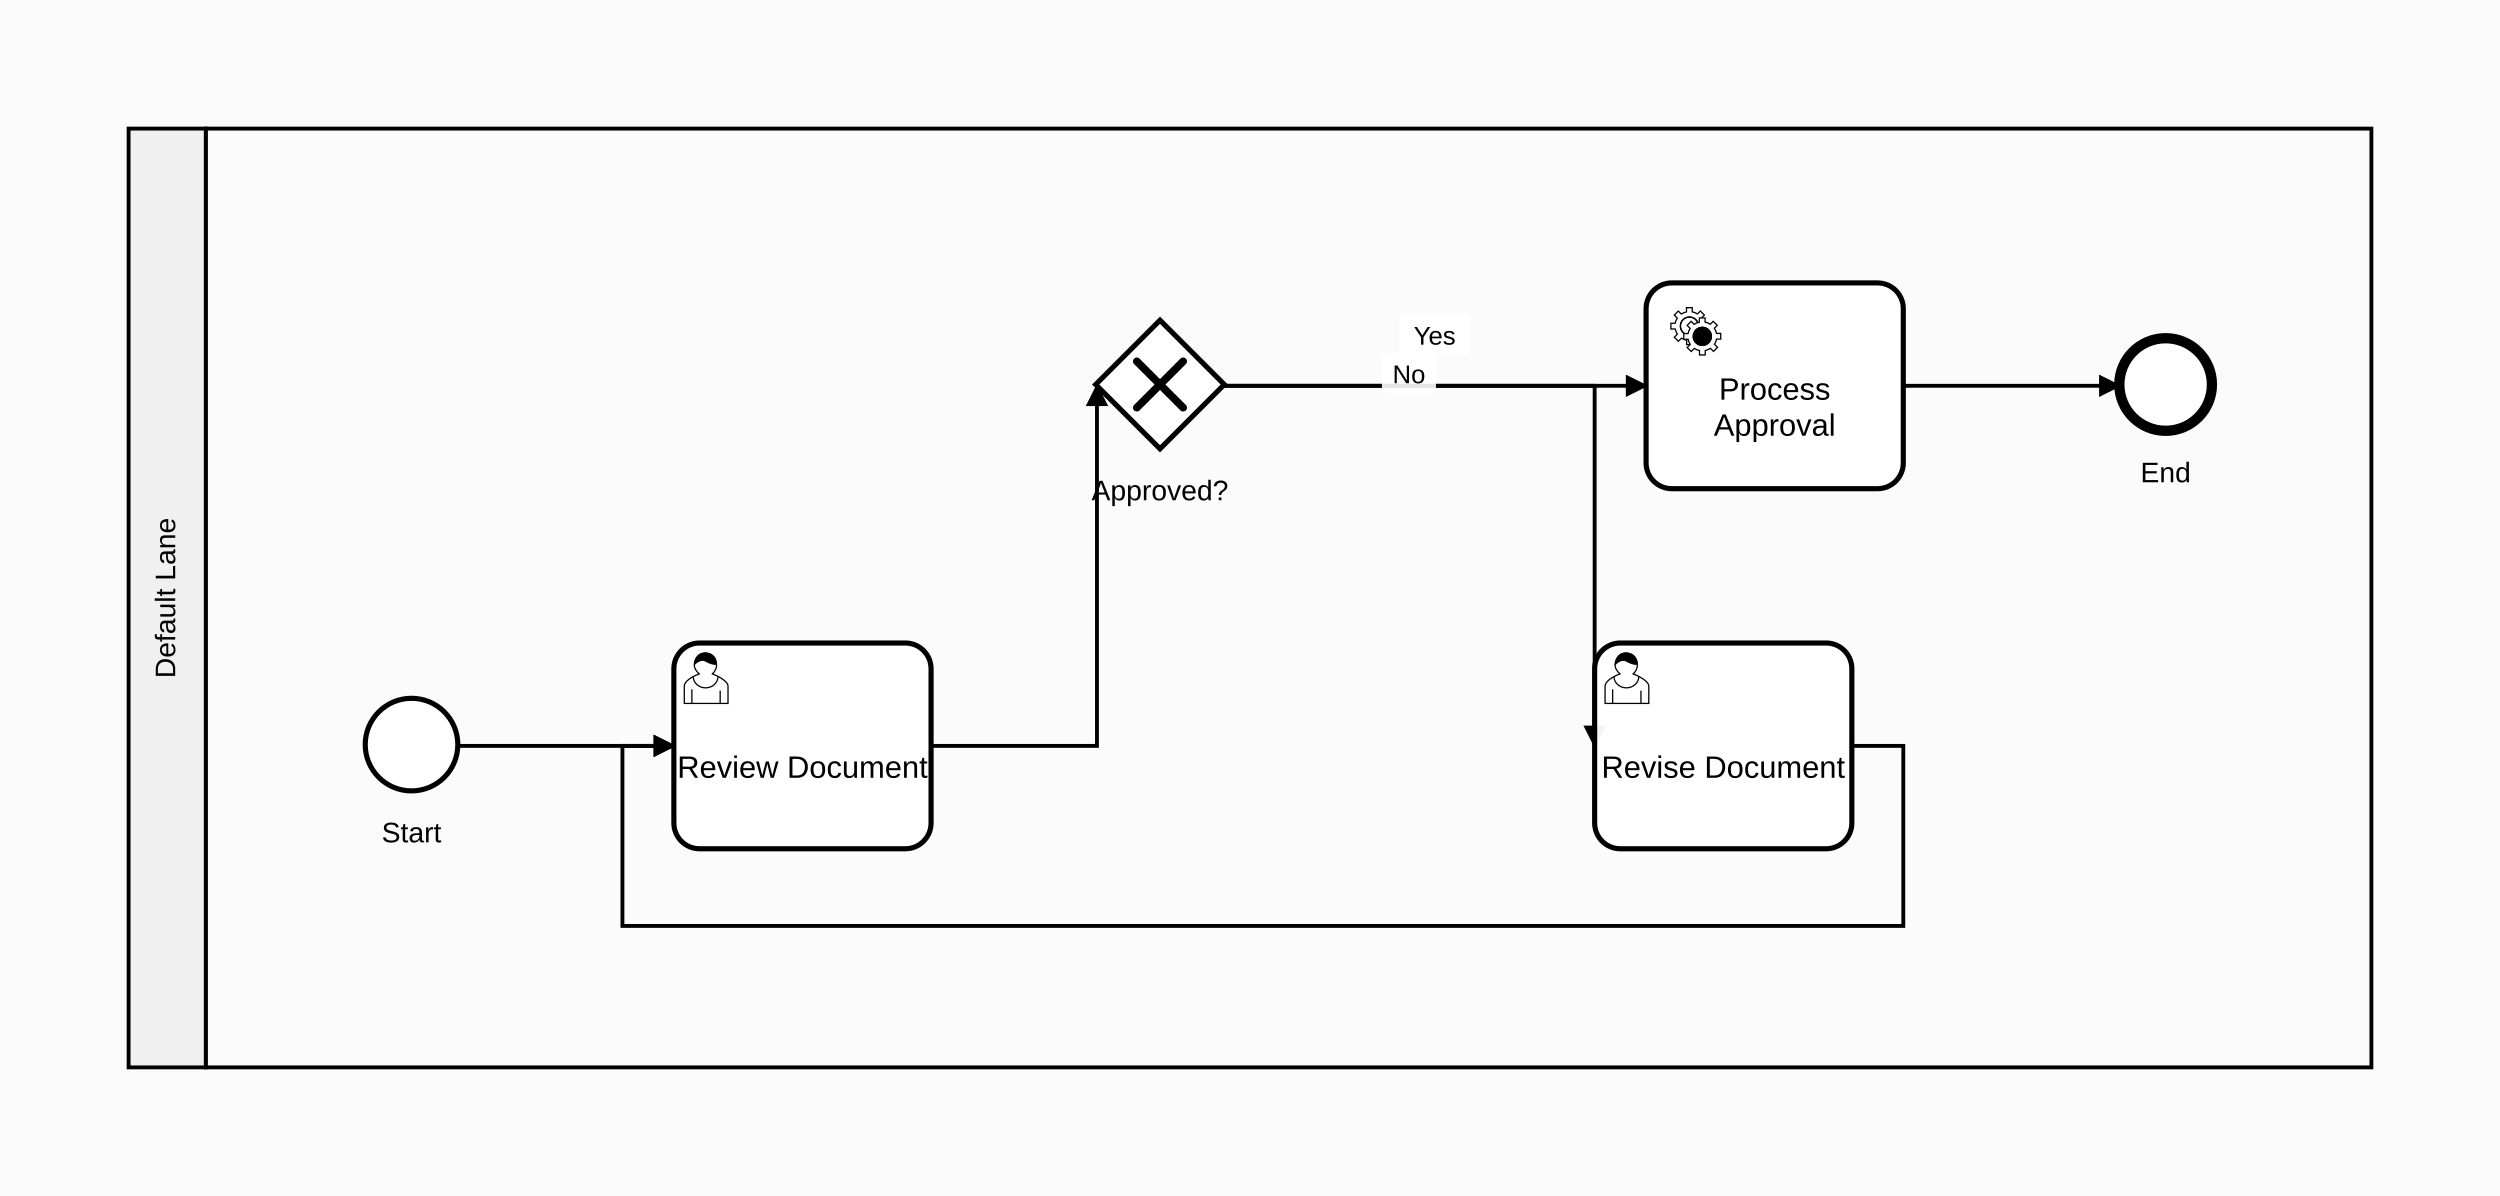
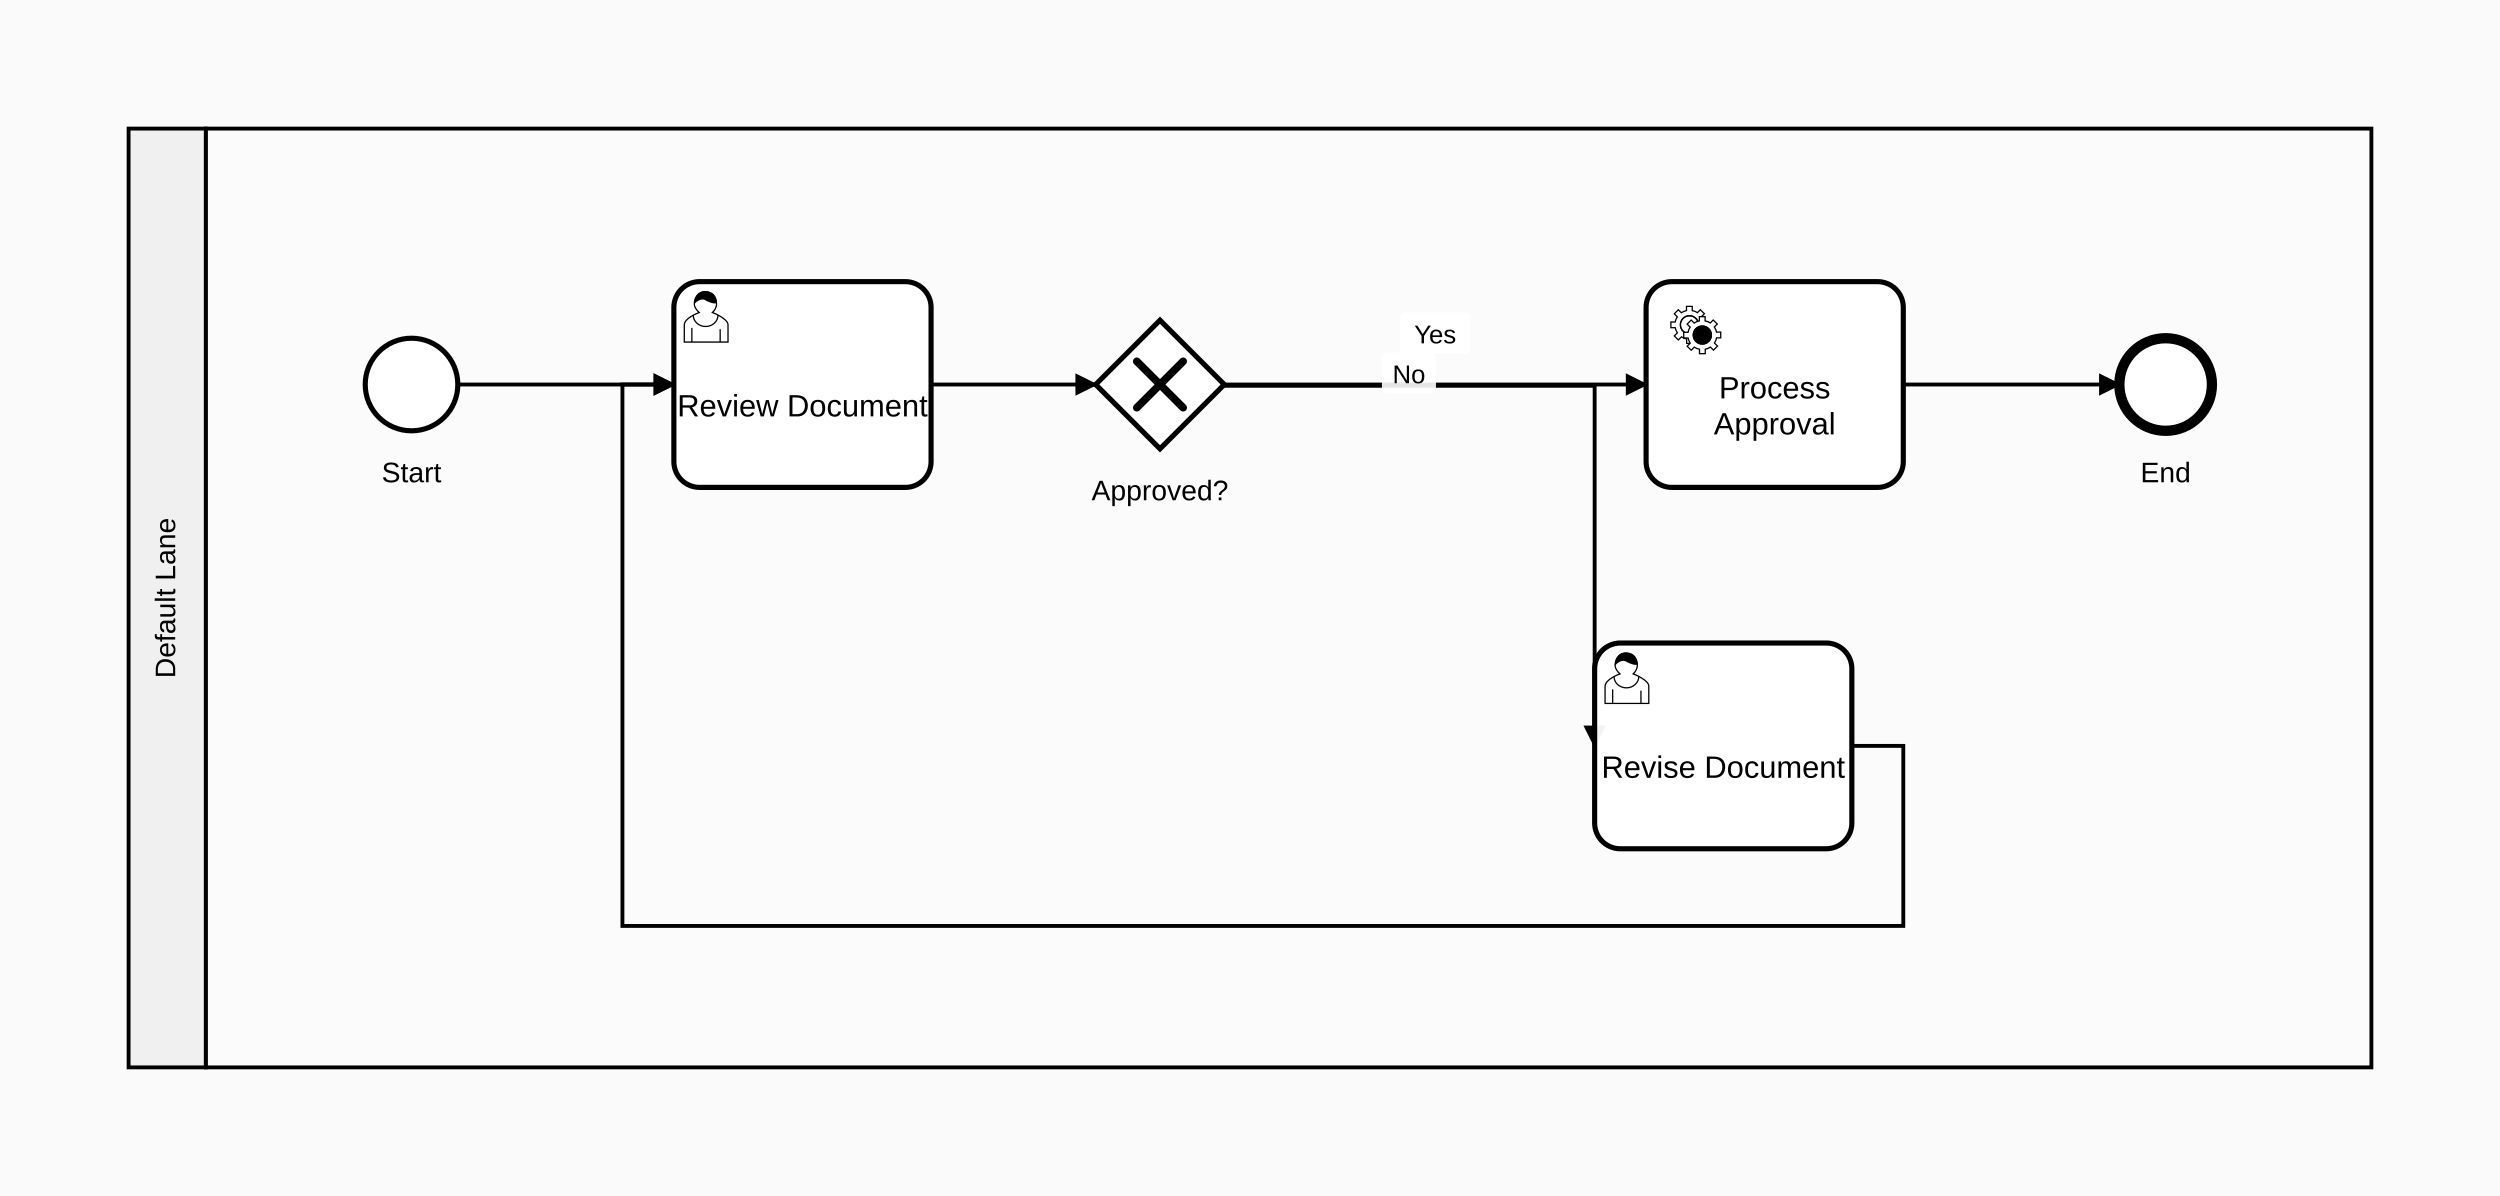
<svg xmlns="http://www.w3.org/2000/svg" width="972" height="465" viewBox="0 0 972 465" font-family="Arial, sans-serif">
  <defs>
    <marker id="seq-end" viewBox="0 0 20 20" refX="11" refY="10" markerWidth="10" markerHeight="10" orient="auto">
      <path d="M 1 5 L 11 10 L 1 15 Z" fill="#000000" stroke="#000000" stroke-width="1" />
    </marker>
    <marker id="seq-default-src" viewBox="0 0 20 20" refX="6" refY="10" markerWidth="10" markerHeight="10" orient="auto">
      <path d="M 6 3 L 10 17" stroke="#000000" stroke-width="1.5" />
    </marker>
    <marker id="seq-conditional-src" viewBox="0 0 20 20" refX="1" refY="10" markerWidth="12" markerHeight="12" orient="auto">
      <path d="M 1 10 L 8 6 L 15 10 L 8 14 Z" fill="#ffffff" stroke="#000000" stroke-width="1" />
    </marker>
    <marker id="msg-start" viewBox="0 0 20 20" refX="6" refY="6" markerWidth="20" markerHeight="20" orient="auto">
      <circle cx="6" cy="6" r="3.5" fill="#ffffff" stroke="#000000" stroke-width="1" />
    </marker>
    <marker id="msg-end" viewBox="0 0 20 20" refX="8.5" refY="5" markerWidth="20" markerHeight="20" orient="auto">
      <path d="m 1 5 l 0 -3 l 7 3 l -7 3 z" fill="#ffffff" stroke="#000000" stroke-width="1" stroke-linecap="butt" />
    </marker>
    <marker id="assoc-end" viewBox="0 0 20 20" refX="11" refY="10" markerWidth="10" markerHeight="10" orient="auto">
      <path d="M 1 5 L 11 10 L 1 15" fill="none" stroke="#000000" stroke-width="1.5" />
    </marker>
  </defs>
  <rect width="972" height="465" fill="#fafafa" />
  <rect x="80" y="50" width="842" height="365" fill="#ffffff" fill-opacity="0.25" stroke="#000000" stroke-width="1.5" />
  <rect x="50" y="50" width="30" height="365" fill="#f0f0f0" stroke="#000000" stroke-width="1.5" />
  <text x="65" y="232.5" text-anchor="middle" dominant-baseline="middle" font-size="11" fill="#000000" transform="rotate(-90,65,232.5)">Default Lane</text>
-   <path d="M 178 290 L 262 290" stroke="#000000" stroke-width="1.5" fill="none" marker-end="url(#seq-end)" />
-   <path d="M 362 290 L 426.5 290 L 426.5 150" stroke="#000000" stroke-width="1.5" fill="none" marker-end="url(#seq-end)" />
-   <path d="M 475.5 150 L 640 150" stroke="#000000" stroke-width="1.5" fill="none" marker-end="url(#seq-end)" />
-   <rect x="544.1" y="122" width="27.5" height="16" rx="2" fill="white" fill-opacity="0.9" />
-   <text x="557.8" y="134" text-anchor="middle" font-size="10" fill="#000000">Yes</text>
+   <path d="M 178 149.5 L 262 149.5" stroke="#000000" stroke-width="1.5" fill="none" marker-end="url(#seq-end)" />
+   <path d="M 362 149.5 L 426 149.5" stroke="#000000" stroke-width="1.5" fill="none" marker-end="url(#seq-end)" />
+   <path d="M 476 149.5 L 640 149.5" stroke="#000000" stroke-width="1.5" fill="none" marker-end="url(#seq-end)" />
+   <rect x="544.3" y="121.5" width="27.5" height="16" rx="2" fill="white" fill-opacity="0.9" />
+   <text x="558" y="133.5" text-anchor="middle" font-size="10" fill="#000000">Yes</text>
  <path d="M 475.5 150 L 620 150 L 620 290" stroke="#000000" stroke-width="1.5" fill="none" marker-end="url(#seq-end)" />
  <rect x="537.3" y="137" width="21" height="16" rx="2" fill="white" fill-opacity="0.9" />
  <text x="547.8" y="149" text-anchor="middle" font-size="10" fill="#000000">No</text>
-   <path d="M 720 290 L 740 290 L 740 360 L 242 360 L 242 290 L 262 290" stroke="#000000" stroke-width="1.5" fill="none" marker-end="url(#seq-end)" />
-   <path d="M 740 150 L 824 150" stroke="#000000" stroke-width="1.5" fill="none" marker-end="url(#seq-end)" />
-   <circle cx="160" cy="289.5" r="18" fill="#ffffff" fill-opacity="0.95" stroke="#000000" stroke-width="2" />
-   <text x="160" y="327.5" text-anchor="middle" font-size="11" fill="#000000">Start</text>
-   <rect x="262" y="250" width="100" height="80" rx="10" ry="10" fill="#ffffff" fill-opacity="0.95" stroke="#000000" stroke-width="2" />
+   <path d="M 720 290 L 740 290 L 740 360 L 242 360 L 242 149.5 L 262 149.5" stroke="#000000" stroke-width="1.5" fill="none" marker-end="url(#seq-end)" />
+   <path d="M 740 149.5 L 824 149.5" stroke="#000000" stroke-width="1.5" fill="none" marker-end="url(#seq-end)" />
+   <circle cx="160" cy="149.5" r="18" fill="#ffffff" fill-opacity="0.95" stroke="#000000" stroke-width="2" />
+   <text x="160" y="187.5" text-anchor="middle" font-size="11" fill="#000000">Start</text>
+   <rect x="262" y="109.5" width="100" height="80" rx="10" ry="10" fill="#ffffff" fill-opacity="0.95" stroke="#000000" stroke-width="2" />
  <g>
-     <path d="m 277,262 c 0.909,-0.845 1.594,-2.049 1.594,-3.385 0,-2.554 -1.805,-4.622 -4.357,-4.622 -2.552,0 -4.288,2.068 -4.288,4.622 0,1.348 0.974,2.562 1.896,3.405 -0.529,0.187 -5.669,2.097 -5.794,4.756 v 6.718 h 17 v -6.718 c 0,-2.298 -5.528,-4.595 -6.051,-4.776 z m -8,6 l 0,5.5 m 11,0 l 0,-5" fill="#ffffff" stroke="#000000" stroke-width="0.5" />
-     <path d="m 279.162,263.009 c 0,2.447 -2.158,4.431 -4.821,4.431 -2.665,0 -4.822,-1.981 -4.822,-4.431" fill="none" stroke="#000000" stroke-width="0.5" />
-     <path d="m 270.1,258.2 c 0,0 2.251,-2.358 4.274,-1.177 2.024,1.181 4.221,1.537 4.124,0.965 -0.098,-0.57 -0.117,-3.791 -4.191,-4.136 -3.575,0.001 -4.208,3.367 -4.207,4.348 z" fill="#000000" stroke="#000000" stroke-width="0.5" />
+     <path d="m 277,121.5 c 0.909,-0.845 1.594,-2.049 1.594,-3.385 0,-2.554 -1.805,-4.622 -4.357,-4.622 -2.552,0 -4.288,2.068 -4.288,4.622 0,1.348 0.974,2.562 1.896,3.405 -0.529,0.187 -5.669,2.097 -5.794,4.756 v 6.718 h 17 v -6.718 c 0,-2.298 -5.528,-4.595 -6.051,-4.776 z m -8,6 l 0,5.5 m 11,0 l 0,-5" fill="#ffffff" stroke="#000000" stroke-width="0.5" />
+     <path d="m 279.162,122.509 c 0,2.447 -2.158,4.431 -4.821,4.431 -2.665,0 -4.822,-1.981 -4.822,-4.431" fill="none" stroke="#000000" stroke-width="0.5" />
+     <path d="m 270.1,117.7 c 0,0 2.251,-2.358 4.274,-1.177 2.024,1.181 4.221,1.537 4.124,0.965 -0.098,-0.57 -0.117,-3.791 -4.191,-4.136 -3.575,0.001 -4.208,3.367 -4.207,4.348 z" fill="#000000" stroke="#000000" stroke-width="0.5" />
  </g>
-   <text x="312" y="299" text-anchor="middle" dominant-baseline="middle" font-size="12" fill="#000000">Review Document</text>
+   <text x="312" y="158.5" text-anchor="middle" dominant-baseline="middle" font-size="12" fill="#000000">Review Document</text>
  <polygon points="451,124.5 476,149.5 451,174.5 426,149.5" fill="#ffffff" fill-opacity="0.95" stroke="#000000" stroke-width="2" />
  <line x1="442" y1="140.5" x2="460" y2="158.5" stroke="#000000" stroke-width="3" stroke-linecap="round" />
  <line x1="460" y1="140.5" x2="442" y2="158.5" stroke="#000000" stroke-width="3" stroke-linecap="round" />
  <text x="451" y="194.5" text-anchor="middle" font-size="11" fill="#000000">Approved?</text>
-   <rect x="640" y="110" width="100" height="80" rx="10" ry="10" fill="#ffffff" fill-opacity="0.95" stroke="#000000" stroke-width="2" />
+   <rect x="640" y="109.5" width="100" height="80" rx="10" ry="10" fill="#ffffff" fill-opacity="0.95" stroke="#000000" stroke-width="2" />
  <g>
-     <path d="m 658,134 v -1.713 c 0.352,-0.071 0.704,-0.178 1.048,-0.321 0.344,-0.145 0.666,-0.321 0.966,-0.521 l 1.194,1.18 1.567,-1.577 -1.195,-1.18 c 0.403,-0.614 0.683,-1.299 0.825,-2.018 l 1.622,-0.01 v -2.22 l -1.637,0.01 c -0.073,-0.352 -0.178,-0.7 -0.324,-1.044 -0.145,-0.344 -0.321,-0.664 -0.523,-0.962 l 1.131,-1.136 -1.583,-1.563 -1.13,1.136 c -0.614,-0.401 -1.303,-0.681 -2.023,-0.822 l 0.009,-1.619 h -2.241 l 0.004,1.631 c -0.354,0.074 -0.705,0.18 -1.05,0.324 -0.344,0.144 -0.665,0.321 -0.964,0.52 l -1.17,-1.158 -1.567,1.579 1.168,1.157 c -0.403,0.613 -0.683,1.298 -0.825,2.017 l -1.659,0.003 v 2.222 l 1.672,-0.006 c 0.073,0.351 0.18,0.702 0.324,1.045 0.145,0.344 0.321,0.664 0.523,0.961 l -1.199,1.197 1.584,1.56 1.196,-1.193 c 0.614,0.403 1.303,0.682 2.023,0.823 l 0.001,1.699 h 2.227 z m 0.221,-3.996 c -1.789,0.75 -3.858,-0.093 -4.61,-1.874 -0.752,-1.783 0.091,-3.846 1.88,-4.596 1.788,-0.749 3.857,0.093 4.609,1.874 0.752,1.782 -0.091,3.846 -1.879,4.596 z" fill="#ffffff" stroke="#000000" stroke-width="0.5" />
-     <path d="m 658.221,130.004 c -1.789,0.75 -3.858,-0.093 -4.61,-1.874 -0.752,-1.783 0.091,-3.846 1.88,-4.596 1.788,-0.749 3.857,0.093 4.609,1.874 0.752,1.782 -0.091,3.846 -1.879,4.596 z" fill="none" stroke="#000000" stroke-width="0.5" />
-     <path d="m 663,138 v -1.713 c 0.352,-0.071 0.704,-0.178 1.048,-0.321 0.344,-0.145 0.666,-0.321 0.966,-0.521 l 1.194,1.18 1.567,-1.577 -1.195,-1.18 c 0.403,-0.614 0.683,-1.299 0.825,-2.018 l 1.622,-0.01 v -2.22 l -1.637,0.01 c -0.073,-0.352 -0.178,-0.7 -0.324,-1.044 -0.145,-0.344 -0.321,-0.664 -0.523,-0.962 l 1.131,-1.136 -1.583,-1.563 -1.13,1.136 c -0.614,-0.401 -1.303,-0.681 -2.023,-0.822 l 0.009,-1.619 h -2.241 l 0.004,1.631 c -0.354,0.074 -0.705,0.18 -1.05,0.324 -0.344,0.144 -0.665,0.321 -0.964,0.52 l -1.17,-1.158 -1.567,1.579 1.168,1.157 c -0.403,0.613 -0.683,1.298 -0.825,2.017 l -1.659,0.003 v 2.222 l 1.672,-0.006 c 0.073,0.351 0.18,0.702 0.324,1.045 0.145,0.344 0.321,0.664 0.523,0.961 l -1.199,1.197 1.584,1.56 1.196,-1.193 c 0.614,0.403 1.303,0.682 2.023,0.823 l 0.001,1.699 h 2.227 z m 0.221,-3.996 c -1.789,0.75 -3.858,-0.093 -4.61,-1.874 -0.752,-1.783 0.091,-3.846 1.88,-4.596 1.788,-0.749 3.857,0.093 4.609,1.874 0.752,1.782 -0.091,3.846 -1.879,4.596 z" fill="#ffffff" stroke="#000000" stroke-width="0.5" />
-     <path d="m 663.221,134.004 c -1.789,0.75 -3.858,-0.093 -4.61,-1.874 -0.752,-1.783 0.091,-3.846 1.88,-4.596 1.788,-0.749 3.857,0.093 4.609,1.874 0.752,1.782 -0.091,3.846 -1.879,4.596 z" fill="#000000" stroke="#000000" stroke-width="0.5" />
+     <path d="m 658,133.5 v -1.713 c 0.352,-0.071 0.704,-0.178 1.048,-0.321 0.344,-0.145 0.666,-0.321 0.966,-0.521 l 1.194,1.18 1.567,-1.577 -1.195,-1.18 c 0.403,-0.614 0.683,-1.299 0.825,-2.018 l 1.622,-0.01 v -2.22 l -1.637,0.01 c -0.073,-0.352 -0.178,-0.7 -0.324,-1.044 -0.145,-0.344 -0.321,-0.664 -0.523,-0.962 l 1.131,-1.136 -1.583,-1.563 -1.13,1.136 c -0.614,-0.401 -1.303,-0.681 -2.023,-0.822 l 0.009,-1.619 h -2.241 l 0.004,1.631 c -0.354,0.074 -0.705,0.18 -1.05,0.324 -0.344,0.144 -0.665,0.321 -0.964,0.52 l -1.17,-1.158 -1.567,1.579 1.168,1.157 c -0.403,0.613 -0.683,1.298 -0.825,2.017 l -1.659,0.003 v 2.222 l 1.672,-0.006 c 0.073,0.351 0.18,0.702 0.324,1.045 0.145,0.344 0.321,0.664 0.523,0.961 l -1.199,1.197 1.584,1.56 1.196,-1.193 c 0.614,0.403 1.303,0.682 2.023,0.823 l 0.001,1.699 h 2.227 z m 0.221,-3.996 c -1.789,0.75 -3.858,-0.093 -4.61,-1.874 -0.752,-1.783 0.091,-3.846 1.88,-4.596 1.788,-0.749 3.857,0.093 4.609,1.874 0.752,1.782 -0.091,3.846 -1.879,4.596 z" fill="#ffffff" stroke="#000000" stroke-width="0.5" />
+     <path d="m 658.221,129.504 c -1.789,0.75 -3.858,-0.093 -4.61,-1.874 -0.752,-1.783 0.091,-3.846 1.88,-4.596 1.788,-0.749 3.857,0.093 4.609,1.874 0.752,1.782 -0.091,3.846 -1.879,4.596 z" fill="none" stroke="#000000" stroke-width="0.5" />
+     <path d="m 663,137.5 v -1.713 c 0.352,-0.071 0.704,-0.178 1.048,-0.321 0.344,-0.145 0.666,-0.321 0.966,-0.521 l 1.194,1.18 1.567,-1.577 -1.195,-1.18 c 0.403,-0.614 0.683,-1.299 0.825,-2.018 l 1.622,-0.01 v -2.22 l -1.637,0.01 c -0.073,-0.352 -0.178,-0.7 -0.324,-1.044 -0.145,-0.344 -0.321,-0.664 -0.523,-0.962 l 1.131,-1.136 -1.583,-1.563 -1.13,1.136 c -0.614,-0.401 -1.303,-0.681 -2.023,-0.822 l 0.009,-1.619 h -2.241 l 0.004,1.631 c -0.354,0.074 -0.705,0.18 -1.05,0.324 -0.344,0.144 -0.665,0.321 -0.964,0.52 l -1.17,-1.158 -1.567,1.579 1.168,1.157 c -0.403,0.613 -0.683,1.298 -0.825,2.017 l -1.659,0.003 v 2.222 l 1.672,-0.006 c 0.073,0.351 0.18,0.702 0.324,1.045 0.145,0.344 0.321,0.664 0.523,0.961 l -1.199,1.197 1.584,1.56 1.196,-1.193 c 0.614,0.403 1.303,0.682 2.023,0.823 l 0.001,1.699 h 2.227 z m 0.221,-3.996 c -1.789,0.75 -3.858,-0.093 -4.61,-1.874 -0.752,-1.783 0.091,-3.846 1.88,-4.596 1.788,-0.749 3.857,0.093 4.609,1.874 0.752,1.782 -0.091,3.846 -1.879,4.596 z" fill="#ffffff" stroke="#000000" stroke-width="0.5" />
+     <path d="m 663.221,133.504 c -1.789,0.75 -3.858,-0.093 -4.61,-1.874 -0.752,-1.783 0.091,-3.846 1.88,-4.596 1.788,-0.749 3.857,0.093 4.609,1.874 0.752,1.782 -0.091,3.846 -1.879,4.596 z" fill="#000000" stroke="#000000" stroke-width="0.5" />
  </g>
-   <text x="690" y="152" text-anchor="middle" dominant-baseline="middle" font-size="12" fill="#000000">Process</text>
-   <text x="690" y="166" text-anchor="middle" dominant-baseline="middle" font-size="12" fill="#000000">Approval</text>
+   <text x="690" y="151.5" text-anchor="middle" dominant-baseline="middle" font-size="12" fill="#000000">Process</text>
+   <text x="690" y="165.5" text-anchor="middle" dominant-baseline="middle" font-size="12" fill="#000000">Approval</text>
  <rect x="620" y="250" width="100" height="80" rx="10" ry="10" fill="#ffffff" fill-opacity="0.95" stroke="#000000" stroke-width="2" />
  <g>
    <path d="m 635,262 c 0.909,-0.845 1.594,-2.049 1.594,-3.385 0,-2.554 -1.805,-4.622 -4.357,-4.622 -2.552,0 -4.288,2.068 -4.288,4.622 0,1.348 0.974,2.562 1.896,3.405 -0.529,0.187 -5.669,2.097 -5.794,4.756 v 6.718 h 17 v -6.718 c 0,-2.298 -5.528,-4.595 -6.051,-4.776 z m -8,6 l 0,5.5 m 11,0 l 0,-5" fill="#ffffff" stroke="#000000" stroke-width="0.5" />
    <path d="m 637.162,263.009 c 0,2.447 -2.158,4.431 -4.821,4.431 -2.665,0 -4.822,-1.981 -4.822,-4.431" fill="none" stroke="#000000" stroke-width="0.5" />
    <path d="m 628.1,258.2 c 0,0 2.251,-2.358 4.274,-1.177 2.024,1.181 4.221,1.537 4.124,0.965 -0.098,-0.57 -0.117,-3.791 -4.191,-4.136 -3.575,0.001 -4.208,3.367 -4.207,4.348 z" fill="#000000" stroke="#000000" stroke-width="0.5" />
  </g>
  <text x="670" y="299" text-anchor="middle" dominant-baseline="middle" font-size="12" fill="#000000">Revise Document</text>
  <circle cx="842" cy="149.5" r="18" fill="#ffffff" fill-opacity="0.95" stroke="#000000" stroke-width="4" />
  <text x="842" y="187.5" text-anchor="middle" font-size="11" fill="#000000">End</text>
</svg>
